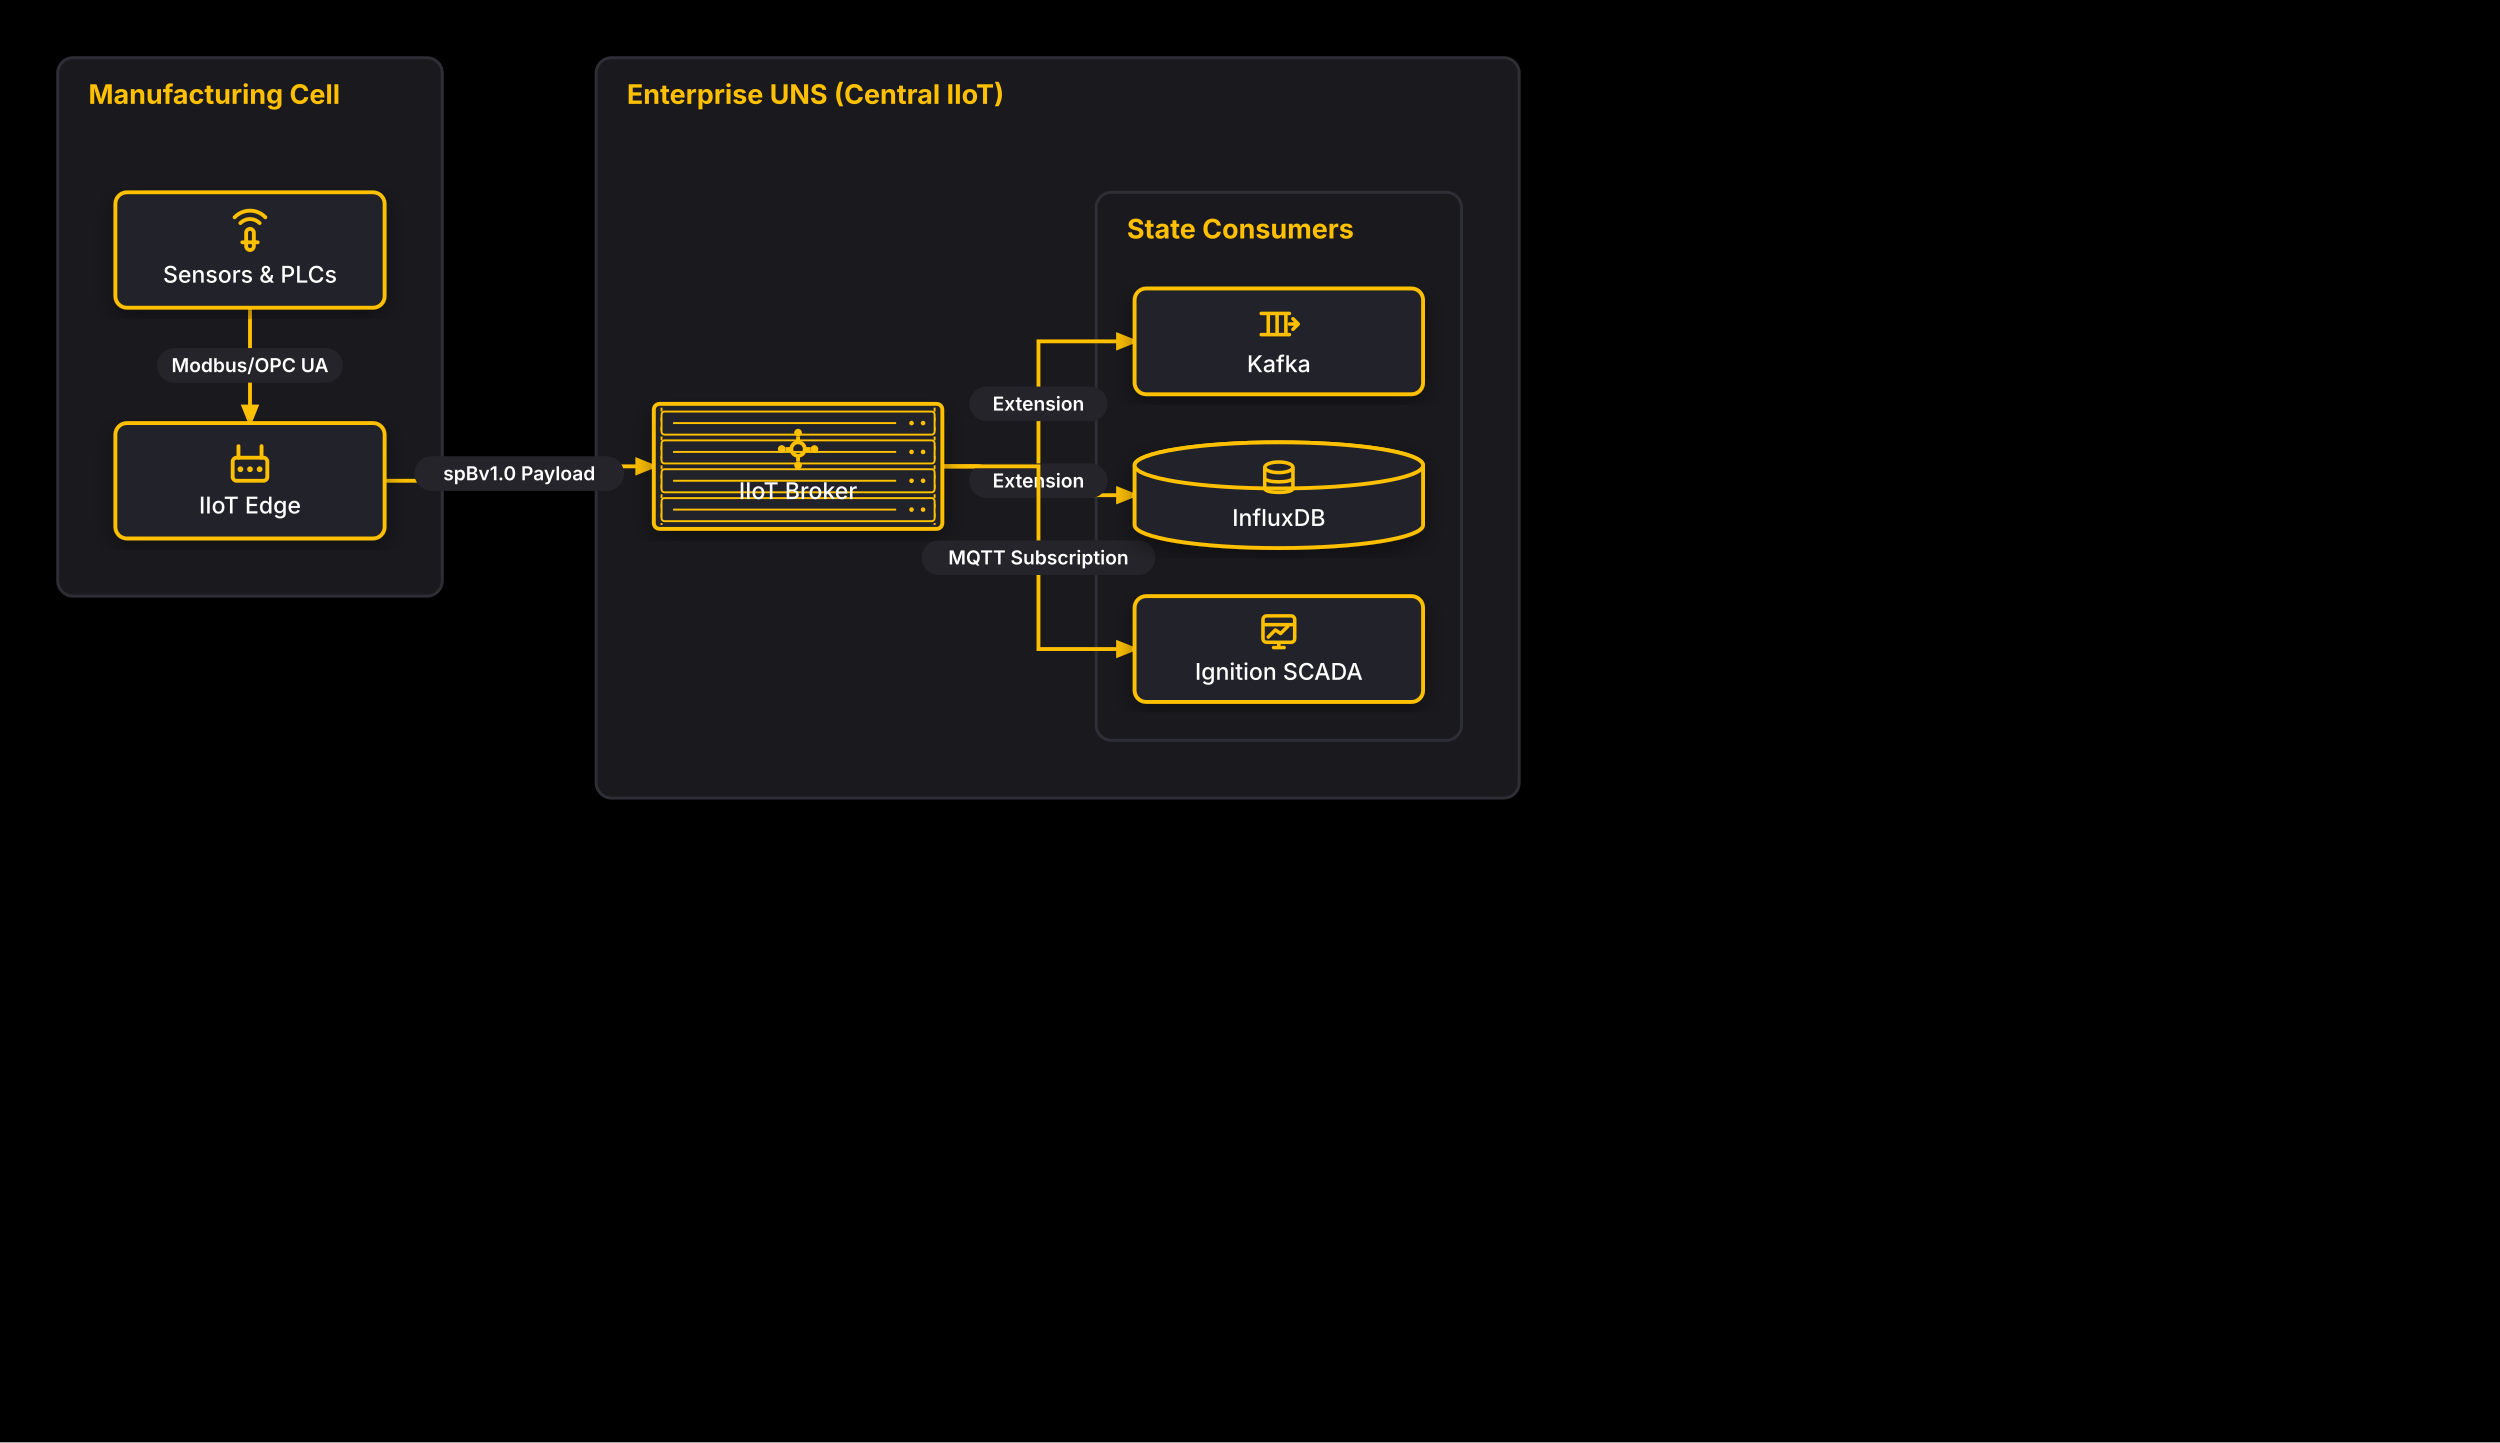
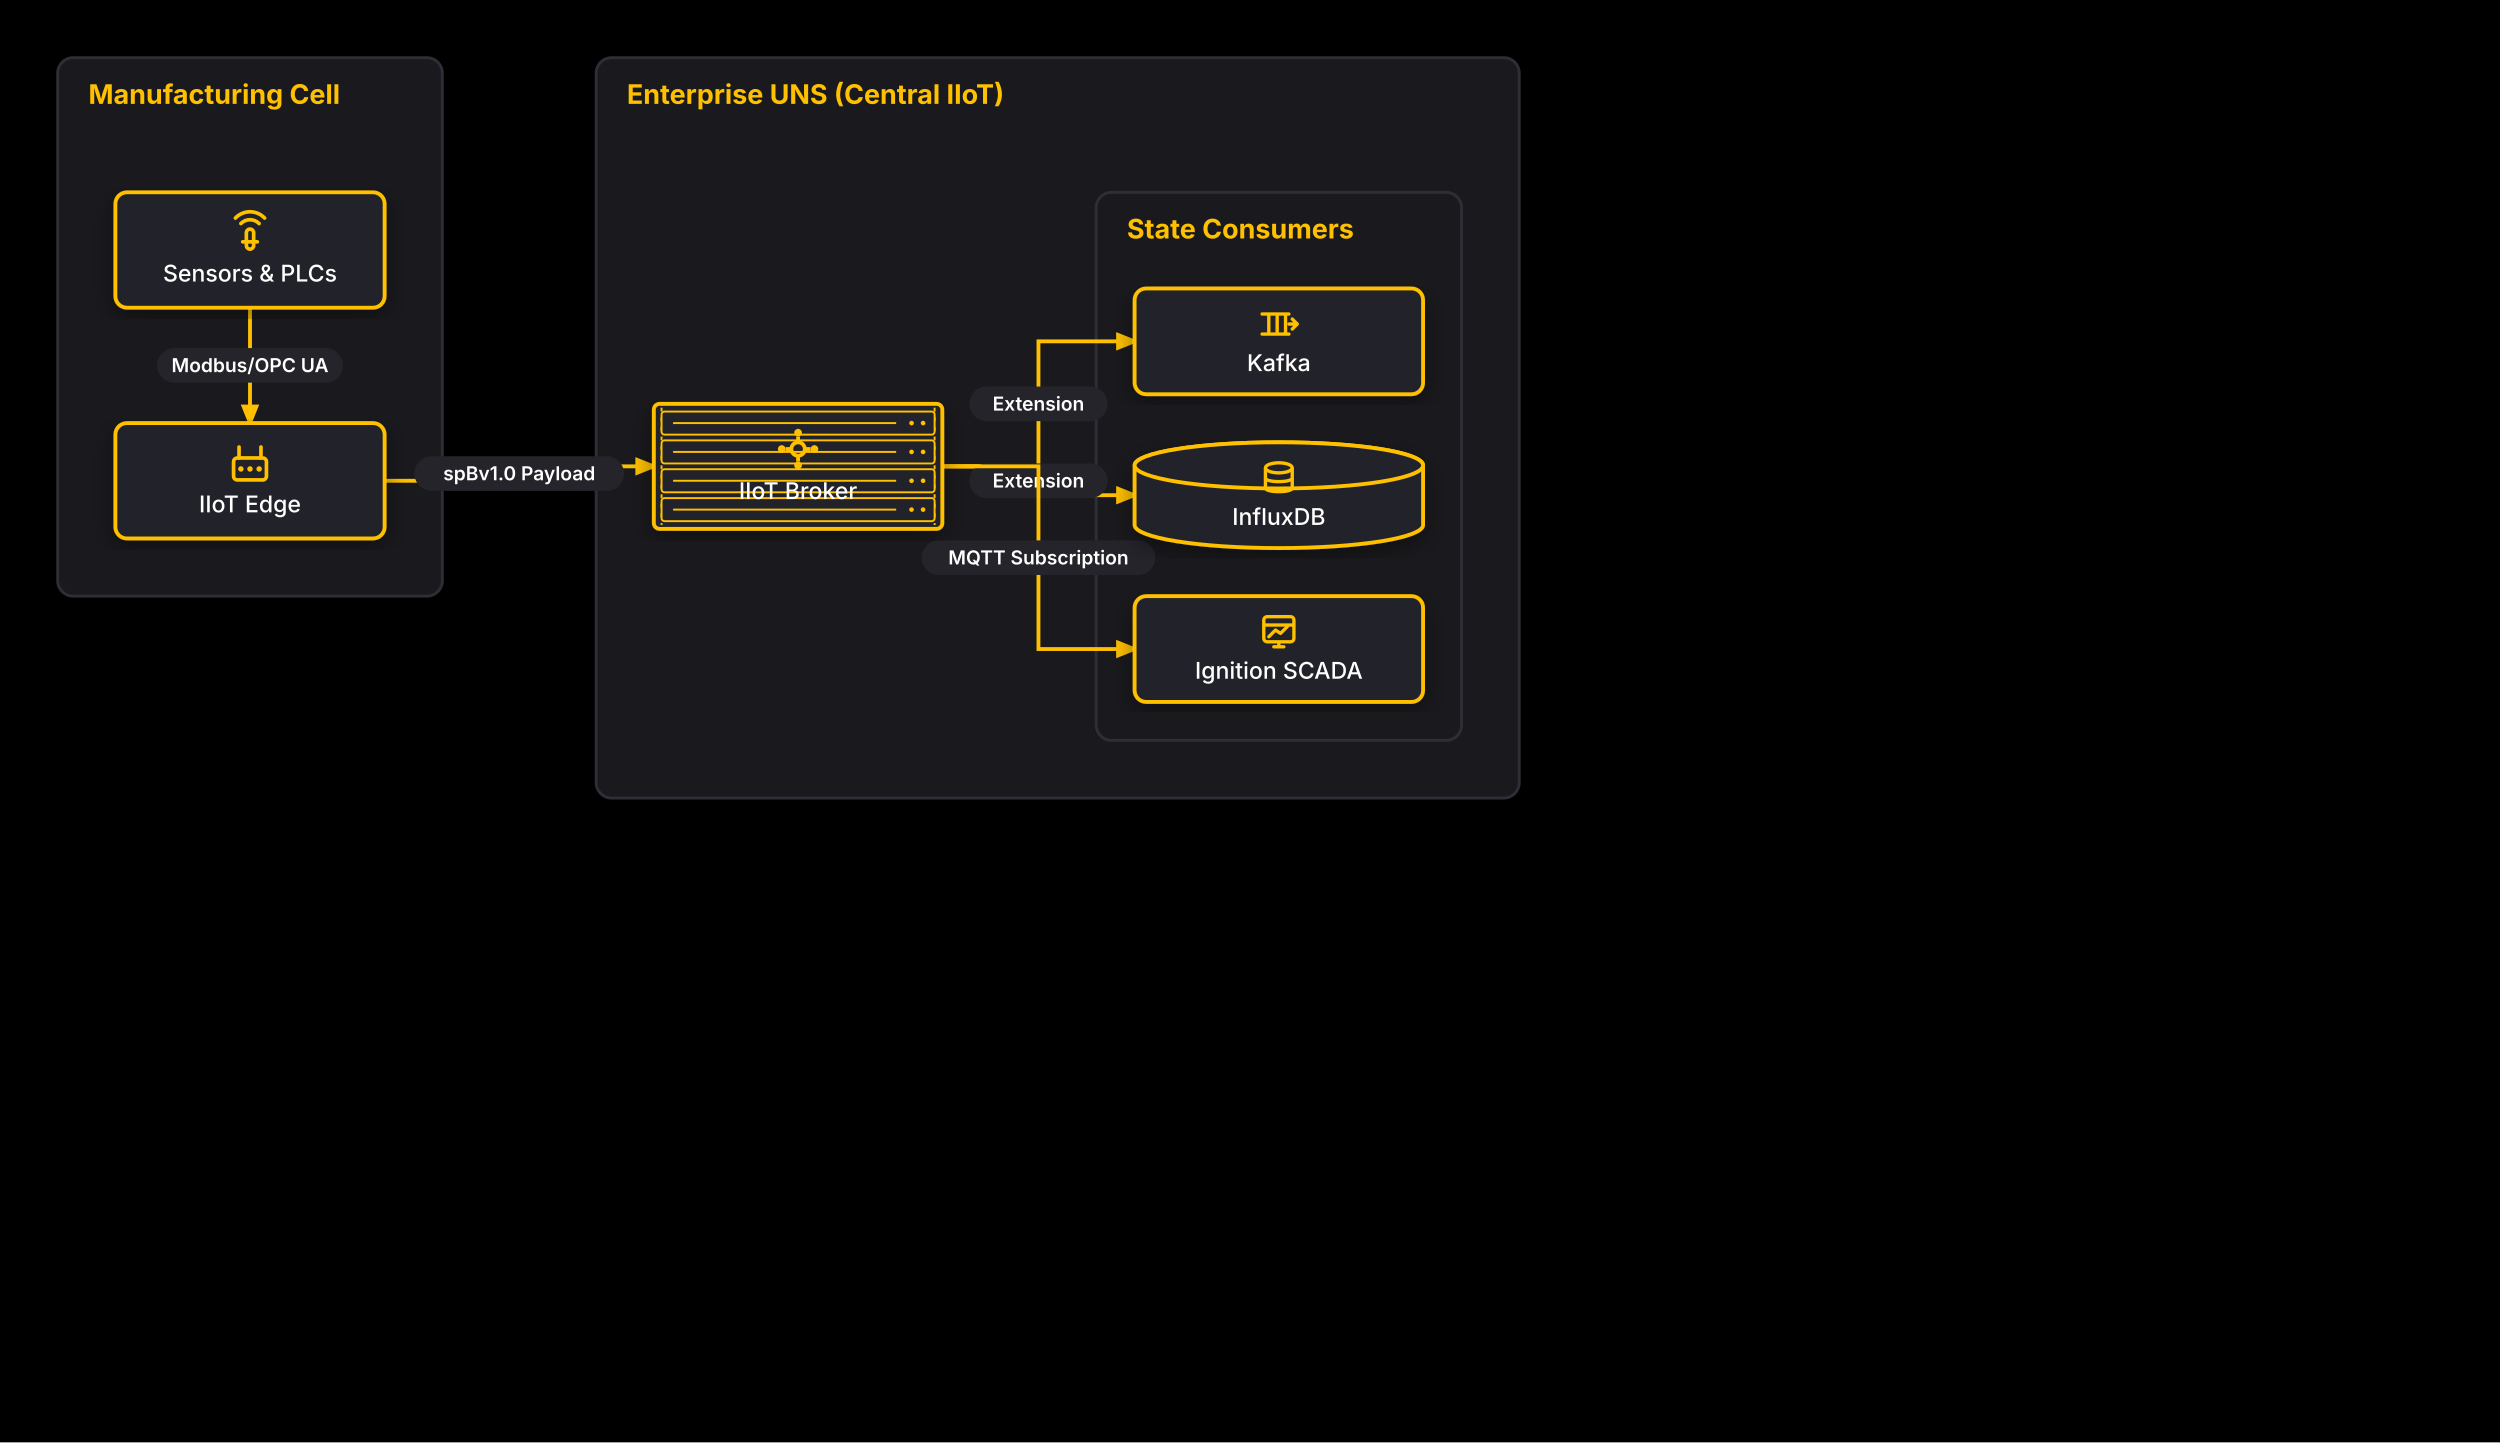
- <svg xmlns="http://www.w3.org/2000/svg" viewBox="0 0 1300.0 750.0" width="1300.0" height="750.0">
+ <svg xmlns="http://www.w3.org/2000/svg" viewBox="0 0 1300 750" width="1300" height="750">
  <defs>
    <marker id="arrow" viewBox="0 0 10 10" refX="8" refY="5" markerWidth="6" markerHeight="6" orient="auto-start-reverse">
      <path d="M 0 1 L 10 5 L 0 9 z" fill="#FFC000" />
+     </marker>
+     <marker id="arrow-tail" viewBox="0 0 10 10" refX="2" refY="5" markerWidth="6" markerHeight="6" orient="auto">
+       <path d="M 10 1 L 0 5 L 10 9 z" fill="#FFC000" />
    </marker>
    <filter id="shadow" x="-10%" y="-10%" width="120%" height="120%">
      <feDropShadow dx="0" dy="4" stdDeviation="6" flood-color="#000000" flood-opacity="0.4" />
    </filter>
  </defs>
  <rect width="100%" height="100%" fill="#000000" />
  <g id="group_1">
    <rect x="30.0" y="30.0" width="200.0" height="280.0" rx="8" fill="#1A1A1E" stroke="#2E2E36" stroke-width="1.5" />
    <text x="46.0" y="54.0" fill="#FFC000" font-family="Inter, -apple-system, BlinkMacSystemFont, 'Segoe UI', Roboto, sans-serif" font-size="14" font-weight="bold">Manufacturing Cell</text>
  </g>
  <g id="group_4">
    <rect x="310.0" y="30.0" width="480.0" height="385.0" rx="8" fill="#1A1A1E" stroke="#2E2E36" stroke-width="1.5" />
    <text x="326.0" y="54.0" fill="#FFC000" font-family="Inter, -apple-system, BlinkMacSystemFont, 'Segoe UI', Roboto, sans-serif" font-size="14" font-weight="bold">Enterprise UNS (Central IIoT)</text>
  </g>
  <g id="group_6">
    <rect x="570.0" y="100.0" width="190.0" height="285.0" rx="8" fill="#1A1A1E" stroke="#2E2E36" stroke-width="1.5" />
    <text x="586.0" y="124.0" fill="#FFC000" font-family="Inter, -apple-system, BlinkMacSystemFont, 'Segoe UI', Roboto, sans-serif" font-size="14" font-weight="bold">State Consumers</text>
  </g>
  <path d="M 130.0 160.0 L 130.0 220.0" fill="none" stroke="#FFC000" stroke-width="2" marker-end="url(#arrow)" />
  <g class="badge">
    <rect x="81.7" y="181.0" width="96.6" height="18.0" rx="9.0" fill="#24242A" />
    <text x="130.0" y="193.5" fill="#FFFFFF" font-size="10.0" font-family="Inter, -apple-system, BlinkMacSystemFont, 'Segoe UI', Roboto, sans-serif" font-weight="600" text-anchor="middle">Modbus/OPC UA</text>
  </g>
  <path d="M 200.0 250.0 L 270.0 250.0 L 270.0 242.5 L 340.0 242.5" fill="none" stroke="#FFC000" stroke-width="2" marker-end="url(#arrow)" />
  <g class="badge">
    <rect x="215.5" y="237.25" width="109.0" height="18.0" rx="9.0" fill="#24242A" />
    <text x="270.0" y="249.75" fill="#FFFFFF" font-size="10.0" font-family="Inter, -apple-system, BlinkMacSystemFont, 'Segoe UI', Roboto, sans-serif" font-weight="600" text-anchor="middle">spBv1.0 Payload</text>
  </g>
  <path d="M 490.0 242.5 L 540.0 242.5 L 540.0 177.5 L 590.0 177.5" fill="none" stroke="#FFC000" stroke-width="2" marker-end="url(#arrow)" />
  <g class="badge">
    <rect x="504.1" y="201.0" width="71.8" height="18.0" rx="9.0" fill="#24242A" />
    <text x="540.0" y="213.5" fill="#FFFFFF" font-size="10.0" font-family="Inter, -apple-system, BlinkMacSystemFont, 'Segoe UI', Roboto, sans-serif" font-weight="600" text-anchor="middle">Extension</text>
  </g>
  <path d="M 490.0 242.5 L 540.0 242.5 L 540.0 257.5 L 590.0 257.5" fill="none" stroke="#FFC000" stroke-width="2" marker-end="url(#arrow)" />
  <g class="badge">
    <rect x="504.1" y="241.0" width="71.8" height="18.0" rx="9.0" fill="#24242A" />
    <text x="540.0" y="253.5" fill="#FFFFFF" font-size="10.0" font-family="Inter, -apple-system, BlinkMacSystemFont, 'Segoe UI', Roboto, sans-serif" font-weight="600" text-anchor="middle">Extension</text>
  </g>
  <path d="M 490.0 242.5 L 540.0 242.5 L 540.0 337.5 L 590.0 337.5" fill="none" stroke="#FFC000" stroke-width="2" marker-end="url(#arrow)" />
  <g class="badge">
    <rect x="479.3" y="281.0" width="121.4" height="18.0" rx="9.0" fill="#24242A" />
    <text x="540.0" y="293.5" fill="#FFFFFF" font-size="10.0" font-family="Inter, -apple-system, BlinkMacSystemFont, 'Segoe UI', Roboto, sans-serif" font-weight="600" text-anchor="middle">MQTT Subscription</text>
  </g>
  <g id="shape_2" filter="url(#shadow)">
    <rect x="60.0" y="100.0" width="140.0" height="60.0" rx="6.0" fill="#24242A" stroke="#FFC000" stroke-width="2.0" />
-     <g class="icon icon-sensor" transform="translate(118.0, 109.0) scale(1.0)">
+     <g class="icon icon-sensor" transform="translate(118.6, 109.6) scale(0.95)">
      <path d="M 4 4 A 11 11 0 0 1 20 4" fill="none" stroke="#FFC000" stroke-width="2.0" stroke-linecap="round" />
      <path d="M 7 7 A 7 7 0 0 1 17 7" fill="none" stroke="#FFC000" stroke-width="2.0" stroke-linecap="round" />
      <rect x="10" y="10" width="4" height="11" rx="2" fill="none" stroke="#FFC000" stroke-width="2.0" />
      <line x1="8" y1="17" x2="16" y2="17" stroke="#FFC000" stroke-width="2.0" stroke-linecap="round" />
    </g>
-     <text x="130.0" y="147.0" text-anchor="middle" fill="#FFFFFF" font-family="Inter, -apple-system, BlinkMacSystemFont, 'Segoe UI', Roboto, sans-serif" font-size="12" font-weight="500">Sensors &amp; PLCs</text>
+     <text x="130.0" y="146.4" text-anchor="middle" fill="#FFFFFF" font-family="Inter, -apple-system, BlinkMacSystemFont, 'Segoe UI', Roboto, sans-serif" font-size="12" font-weight="500">Sensors &amp; PLCs</text>
  </g>
  <g id="shape_3" filter="url(#shadow)">
    <rect x="60.0" y="220.0" width="140.0" height="60.0" rx="6.0" fill="#24242A" stroke="#FFC000" stroke-width="2.0" />
-     <g class="icon icon-gateway" transform="translate(118.0, 229.0) scale(1.0)">
+     <g class="icon icon-gateway" transform="translate(118.6, 229.6) scale(0.95)">
      <line x1="6" y1="9" x2="6" y2="3" stroke="#FFC000" stroke-width="2.0" stroke-linecap="round" />
      <line x1="18" y1="9" x2="18" y2="3" stroke="#FFC000" stroke-width="2.0" stroke-linecap="round" />
      <rect x="3" y="9" width="18" height="12" rx="2" fill="none" stroke="#FFC000" stroke-width="2.0" />
      <circle cx="7" cy="15" r="1.5" fill="#FFC000" />
      <circle cx="12" cy="15" r="1.5" fill="#FFC000" />
      <circle cx="17" cy="15" r="1.5" fill="#FFC000" />
    </g>
-     <text x="130.0" y="267.0" text-anchor="middle" fill="#FFFFFF" font-family="Inter, -apple-system, BlinkMacSystemFont, 'Segoe UI', Roboto, sans-serif" font-size="12" font-weight="500">IIoT Edge</text>
+     <text x="130.0" y="266.4" text-anchor="middle" fill="#FFFFFF" font-family="Inter, -apple-system, BlinkMacSystemFont, 'Segoe UI', Roboto, sans-serif" font-size="12" font-weight="500">IIoT Edge</text>
  </g>
  <g id="shape_5" filter="url(#shadow)">
    <rect x="340.0" y="210.0" width="150.0" height="65.0" rx="3" fill="#24242A" stroke="#FFC000" stroke-width="2.0" />
    <line x1="344.0" y1="212.0" x2="344.0" y2="273.0" stroke="#FFC000" stroke-width="1" stroke-dasharray="2,3" />
    <line x1="486.0" y1="212.0" x2="486.0" y2="273.0" stroke="#FFC000" stroke-width="1" stroke-dasharray="2,3" />
    <rect x="344.0" y="214.0" width="142.0" height="12.0" rx="1.5" fill="#24242A" stroke="#FFC000" stroke-width="1" />
    <line x1="350.0" y1="220.0" x2="466.0" y2="220.0" stroke="#FFC000" stroke-width="1" />
    <circle cx="474.0" cy="220.0" r="1.2" fill="#FFC000" />
    <circle cx="480.0" cy="220.0" r="1.2" fill="#FFC000" />
    <rect x="344.0" y="229.0" width="142.0" height="12.0" rx="1.5" fill="#24242A" stroke="#FFC000" stroke-width="1" />
    <line x1="350.0" y1="235.0" x2="466.0" y2="235.0" stroke="#FFC000" stroke-width="1" />
    <circle cx="474.0" cy="235.0" r="1.2" fill="#FFC000" />
    <circle cx="480.0" cy="235.0" r="1.2" fill="#FFC000" />
    <rect x="344.0" y="244.0" width="142.0" height="12.0" rx="1.5" fill="#24242A" stroke="#FFC000" stroke-width="1" />
    <line x1="350.0" y1="250.0" x2="466.0" y2="250.0" stroke="#FFC000" stroke-width="1" />
    <circle cx="474.0" cy="250.0" r="1.2" fill="#FFC000" />
    <circle cx="480.0" cy="250.0" r="1.2" fill="#FFC000" />
    <rect x="344.0" y="259.0" width="142.0" height="12.0" rx="1.5" fill="#24242A" stroke="#FFC000" stroke-width="1" />
    <line x1="350.0" y1="265.0" x2="466.0" y2="265.0" stroke="#FFC000" stroke-width="1" />
    <circle cx="474.0" cy="265.0" r="1.2" fill="#FFC000" />
    <circle cx="480.0" cy="265.0" r="1.2" fill="#FFC000" />
    <g class="icon icon-broker" transform="translate(403.0, 221.5) scale(1.0)">
      <circle cx="12" cy="12" r="3.5" fill="none" stroke="#FFC000" stroke-width="2.0" />
      <circle cx="12" cy="3.5" r="2" fill="#FFC000" />
      <circle cx="12" cy="20.5" r="2" fill="#FFC000" />
      <circle cx="3.5" cy="12" r="2" fill="#FFC000" />
      <circle cx="20.5" cy="12" r="2" fill="#FFC000" />
      <line x1="12" y1="5.5" x2="12" y2="8.5" stroke="#FFC000" stroke-width="2.0" />
      <line x1="12" y1="15.5" x2="12" y2="18.5" stroke="#FFC000" stroke-width="2.0" />
      <line x1="5.5" y1="12" x2="8.5" y2="12" stroke="#FFC000" stroke-width="2.0" />
      <line x1="15.5" y1="12" x2="18.5" y2="12" stroke="#FFC000" stroke-width="2.0" />
    </g>
    <text x="415.0" y="259.5" text-anchor="middle" fill="#FFFFFF" font-family="Inter, -apple-system, BlinkMacSystemFont, 'Segoe UI', Roboto, sans-serif" font-size="12" font-weight="500">IIoT Broker</text>
  </g>
  <g id="shape_7" filter="url(#shadow)">
    <rect x="590.0" y="150.0" width="150.0" height="55.0" rx="6.0" fill="#24242A" stroke="#FFC000" stroke-width="2.0" />
-     <g class="icon icon-queue" transform="translate(654.0, 157.5) scale(0.9166667)">
+     <g class="icon icon-queue" transform="translate(654.55, 158.05) scale(0.8708333)">
      <line x1="2" y1="6" x2="18" y2="6" stroke="#FFC000" stroke-width="2.0" stroke-linecap="round" />
      <line x1="2" y1="18" x2="18" y2="18" stroke="#FFC000" stroke-width="2.0" stroke-linecap="round" />
      <line x1="6" y1="6" x2="6" y2="18" stroke="#FFC000" stroke-width="2.0" />
      <line x1="11" y1="6" x2="11" y2="18" stroke="#FFC000" stroke-width="2.0" />
      <line x1="16" y1="6" x2="16" y2="18" stroke="#FFC000" stroke-width="2.0" />
      <path d="M 18 12 H 22 M 20 9 L 23 12 L 20 15" fill="none" stroke="#FFC000" stroke-width="2.0" stroke-linecap="round" stroke-linejoin="round" />
    </g>
-     <text x="665.0" y="193.5" text-anchor="middle" fill="#FFFFFF" font-family="Inter, -apple-system, BlinkMacSystemFont, 'Segoe UI', Roboto, sans-serif" font-size="12" font-weight="500">Kafka</text>
+     <text x="665.0" y="192.95" text-anchor="middle" fill="#FFFFFF" font-family="Inter, -apple-system, BlinkMacSystemFont, 'Segoe UI', Roboto, sans-serif" font-size="12" font-weight="500">Kafka</text>
  </g>
  <g id="shape_8" filter="url(#shadow)">
    <path d="M 590.0 242.0 A 75.0 12.0 0 0 1 740.0 242.0 L 740.0 273.0 A 75.0 12.0 0 0 1 590.0 273.0 Z" fill="#24242A" stroke="#FFC000" stroke-width="2.0" />
    <ellipse cx="665.0" cy="242.0" rx="75.0" ry="12.0" fill="#24242A" stroke="#FFC000" stroke-width="2.0" />
-     <g class="icon icon-database" transform="translate(654.0, 237.5) scale(0.9166667)">
+     <g class="icon icon-database" transform="translate(654.55, 238.05) scale(0.8708333)">
      <ellipse cx="12" cy="6" rx="8" ry="3" fill="none" stroke="#FFC000" stroke-width="2.0" />
      <path d="M 4 12 C 4 15 20 15 20 12" fill="none" stroke="#FFC000" stroke-width="2.0" />
      <path d="M 4 18 C 4 21 20 21 20 18" fill="none" stroke="#FFC000" stroke-width="2.0" />
      <line x1="4" y1="6" x2="4" y2="18" stroke="#FFC000" stroke-width="2.0" />
      <line x1="20" y1="6" x2="20" y2="18" stroke="#FFC000" stroke-width="2.0" />
    </g>
-     <text x="665.0" y="273.5" text-anchor="middle" fill="#FFFFFF" font-family="Inter, -apple-system, BlinkMacSystemFont, 'Segoe UI', Roboto, sans-serif" font-size="12" font-weight="500">InfluxDB</text>
+     <text x="665.0" y="272.95" text-anchor="middle" fill="#FFFFFF" font-family="Inter, -apple-system, BlinkMacSystemFont, 'Segoe UI', Roboto, sans-serif" font-size="12" font-weight="500">InfluxDB</text>
  </g>
  <g id="shape_9" filter="url(#shadow)">
    <rect x="590.0" y="310.0" width="150.0" height="55.0" rx="6.0" fill="#24242A" stroke="#FFC000" stroke-width="2.0" />
-     <g class="icon icon-dashboard" transform="translate(654.0, 317.5) scale(0.9166667)">
+     <g class="icon icon-dashboard" transform="translate(654.55, 318.05) scale(0.8708333)">
      <rect x="3" y="3" width="18" height="15" rx="2" fill="none" stroke="#FFC000" stroke-width="2.0" />
      <line x1="3" y1="8" x2="21" y2="8" stroke="#FFC000" stroke-width="2.0" />
      <polyline points="6,15 10,11 13,13 17,9" fill="none" stroke="#FFC000" stroke-width="2.0" stroke-linecap="round" stroke-linejoin="round" />
      <line x1="9" y1="21" x2="15" y2="21" stroke="#FFC000" stroke-width="2.0" stroke-linecap="round" />
      <line x1="12" y1="18" x2="12" y2="21" stroke="#FFC000" stroke-width="2.0" />
    </g>
-     <text x="665.0" y="353.5" text-anchor="middle" fill="#FFFFFF" font-family="Inter, -apple-system, BlinkMacSystemFont, 'Segoe UI', Roboto, sans-serif" font-size="12" font-weight="500">Ignition SCADA</text>
+     <text x="665.0" y="352.95" text-anchor="middle" fill="#FFFFFF" font-family="Inter, -apple-system, BlinkMacSystemFont, 'Segoe UI', Roboto, sans-serif" font-size="12" font-weight="500">Ignition SCADA</text>
  </g>
</svg>
